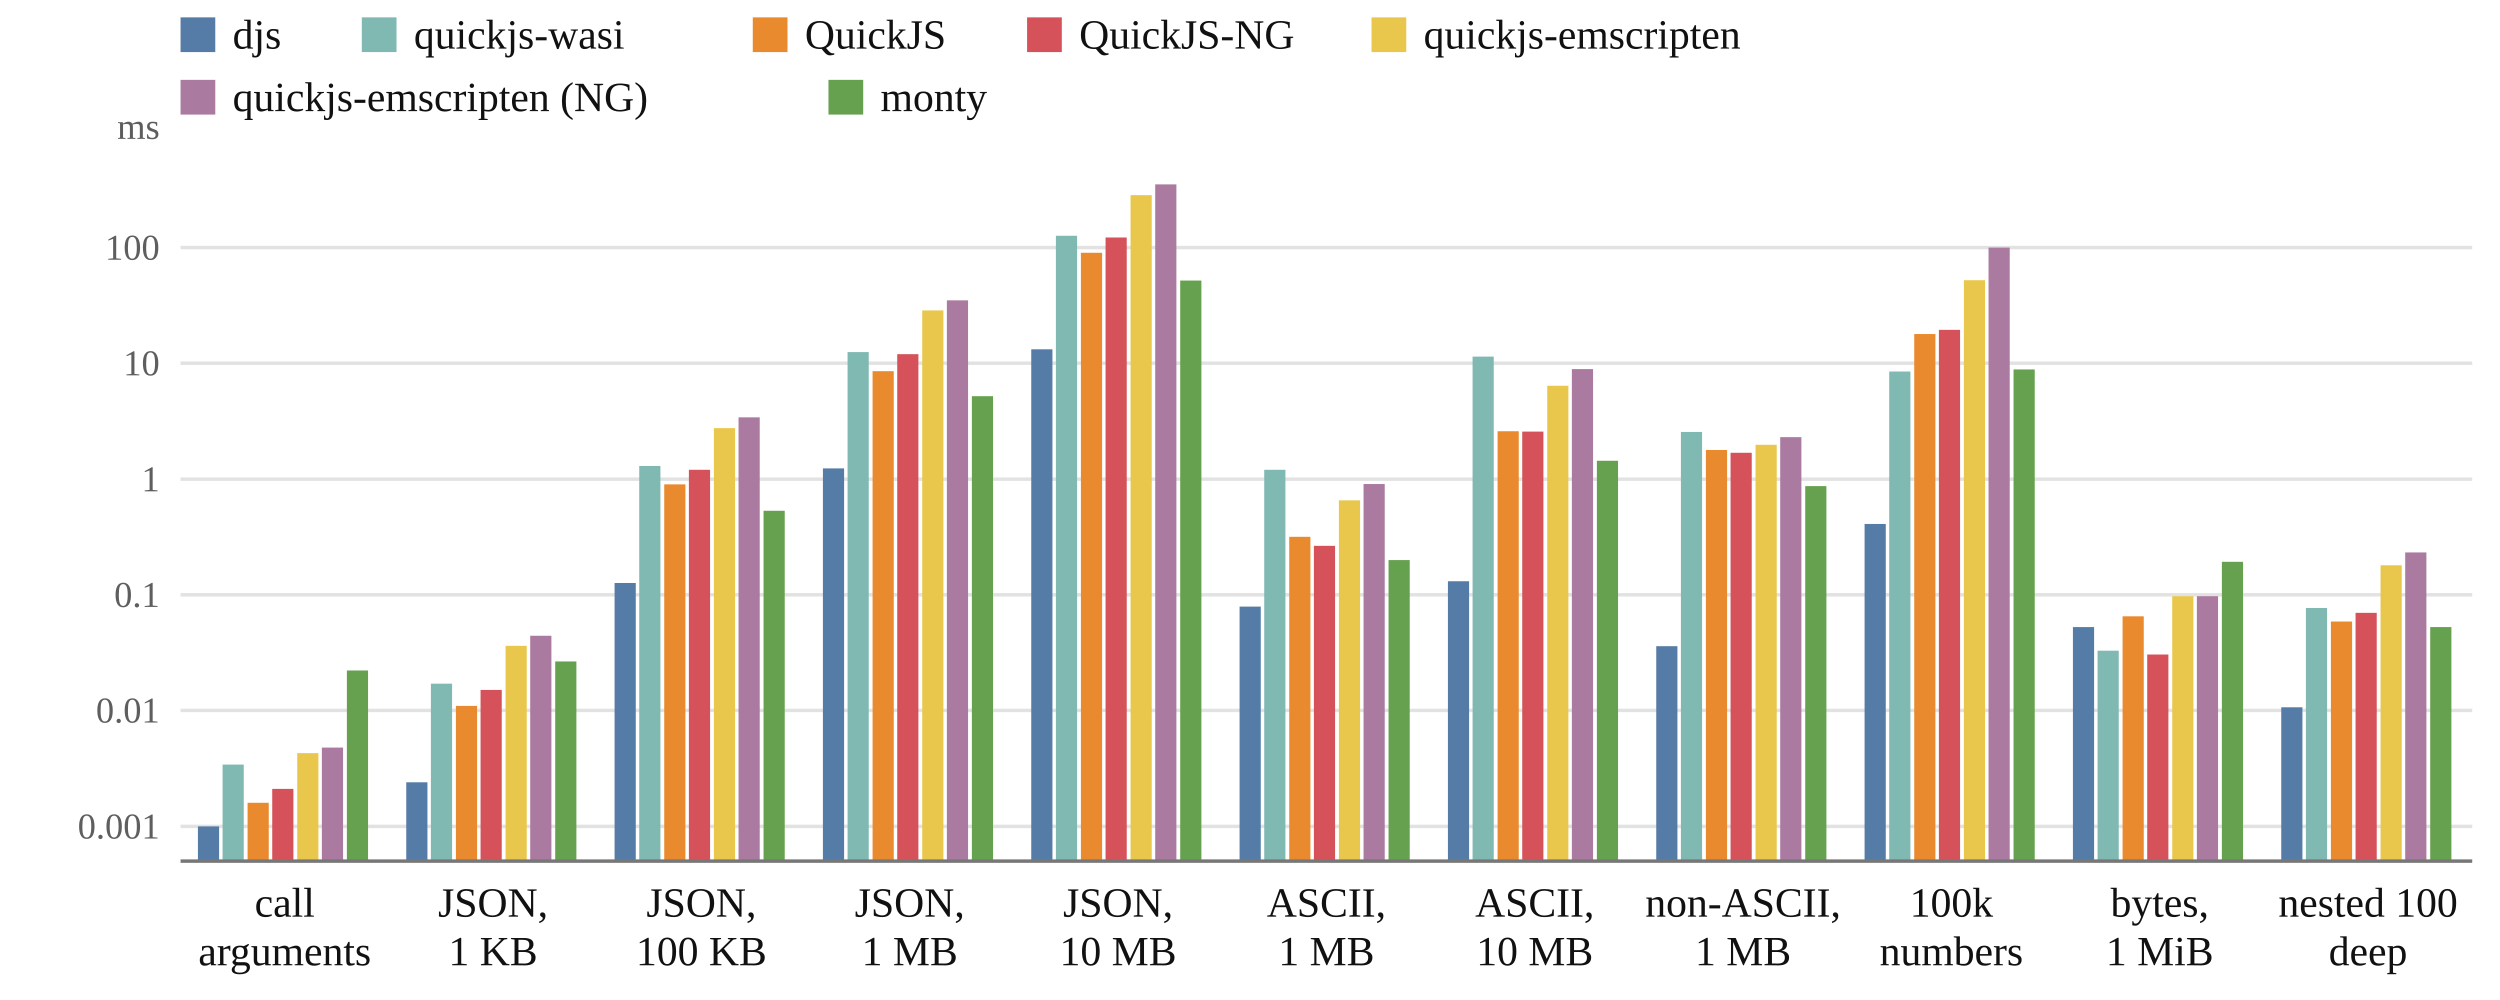
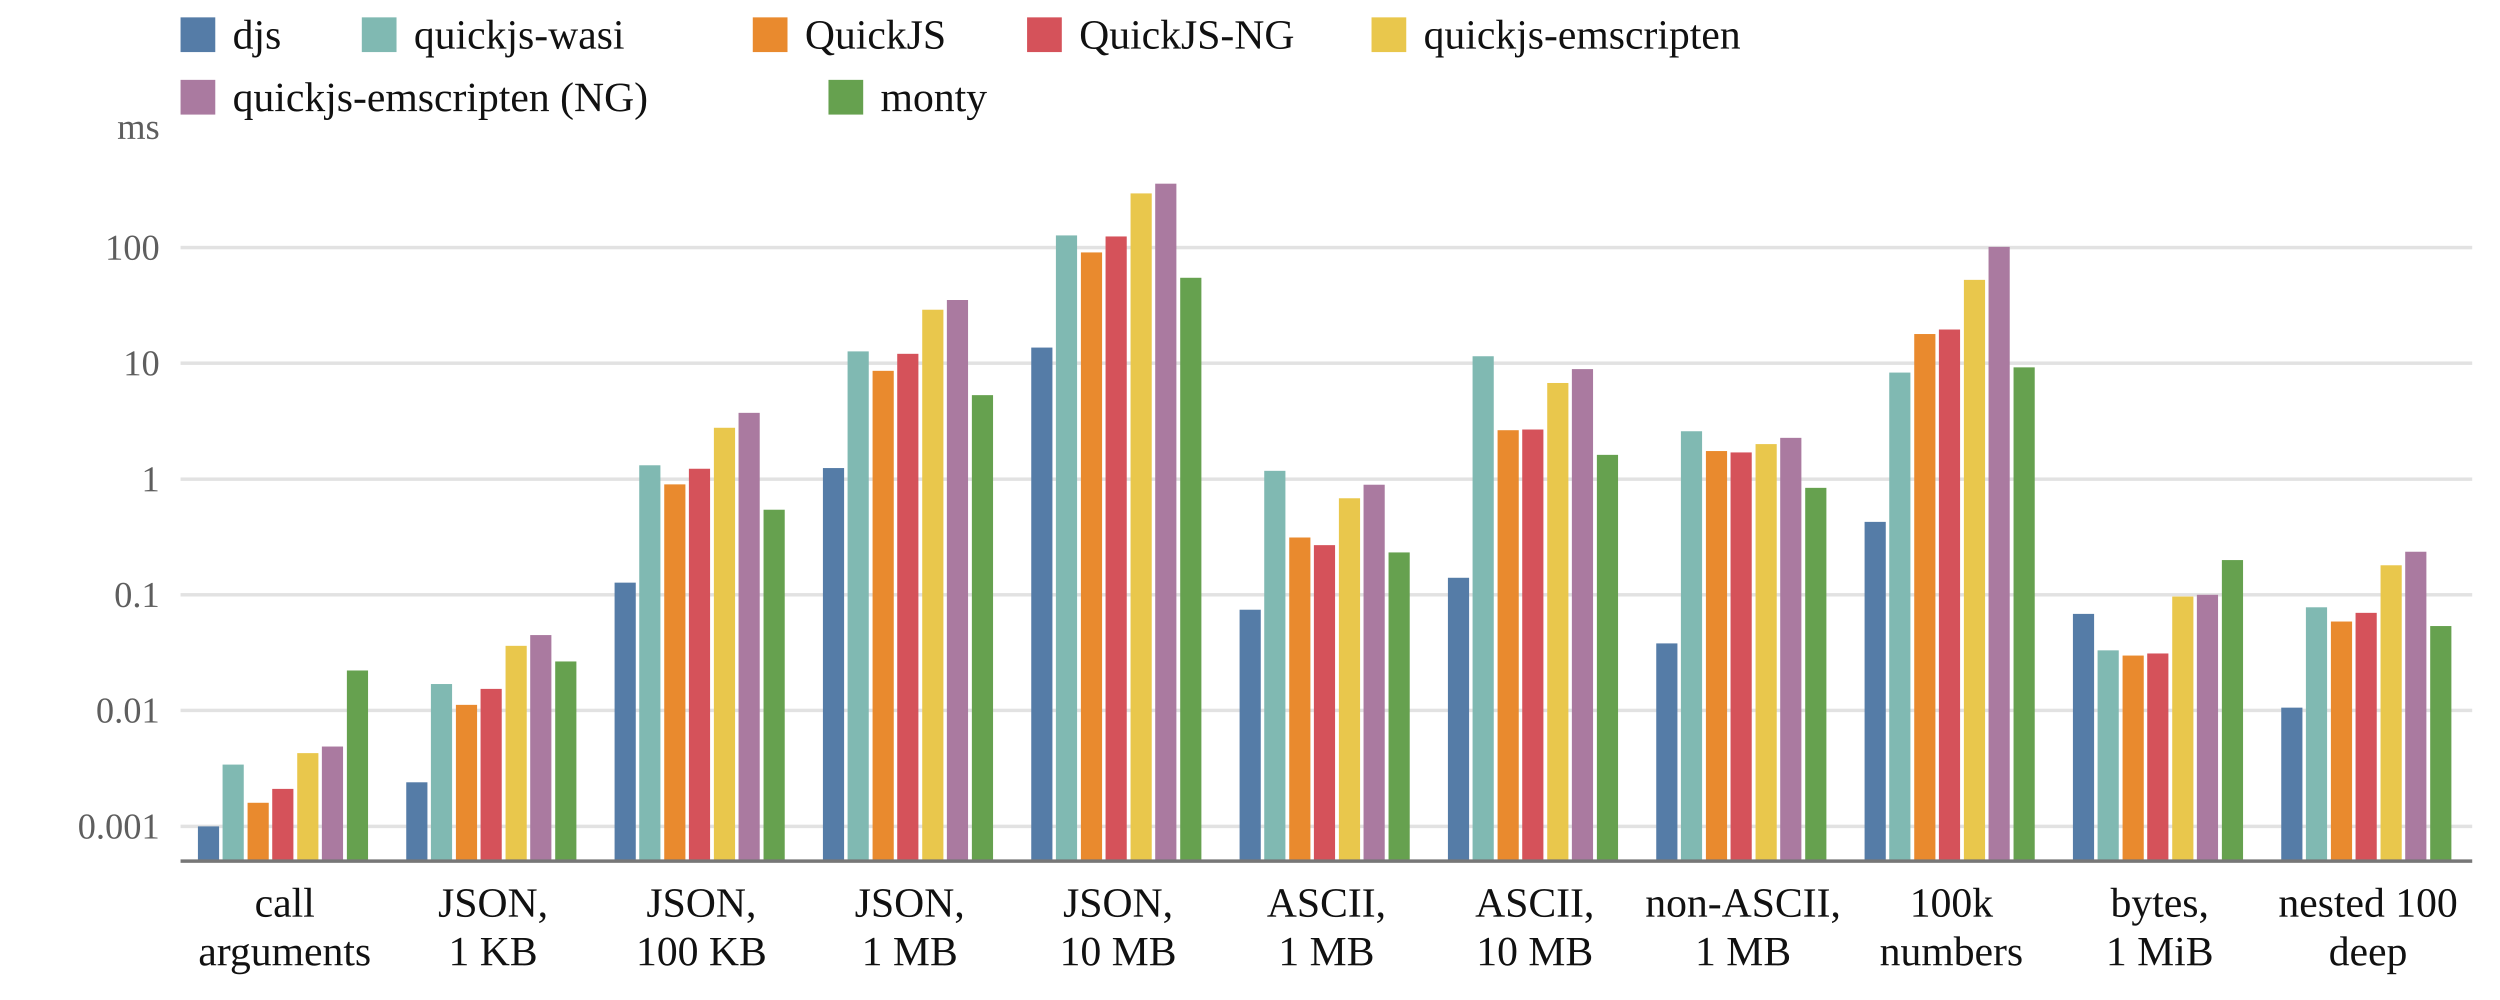
<svg xmlns="http://www.w3.org/2000/svg" class="dg-chart-bridge-out" viewBox="0 0 720 288" width="720" height="288" role="img" aria-labelledby="chart-bridge-out-t chart-bridge-out-d">
  <style>
  .dg-chart-bridge-out text { font-family: var(--semantic-font-family-ui, "Mallos Serif", Georgia, serif); font-size: 12px; fill: var(--semantic-color-text-primary, #111111); }
  .dg-chart-bridge-out .mono { font-family: var(--semantic-font-family-code, "Commit Mono", ui-monospace, Menlo, monospace); font-size: 11px; }
  .dg-chart-bridge-out .small { font-size: 10.5px; fill: var(--semantic-color-text-secondary, #5e5e5e); }
  .dg-chart-bridge-out .label { font-weight: 600; }
  .dg-chart-bridge-out .title { font-weight: 600; font-size: 13px; }
  .dg-chart-bridge-out .box, .dg-chart-bridge-out .host { fill: var(--semantic-color-background-surface, #f1f1f1); stroke: var(--semantic-color-border-primary, #777777); }
  .dg-chart-bridge-out .hdr, .dg-chart-bridge-out .engine { fill: var(--semantic-color-background-fill-secondary-information, #dbe4ea); stroke: var(--semantic-color-border-information, #3380a4); }
  .dg-chart-bridge-out .traced, .dg-chart-bridge-out .arena { fill: var(--semantic-color-background-fill-secondary-warning, #f3e0be); stroke: var(--semantic-color-border-warning, #996f00); }
  .dg-chart-bridge-out .tag { fill: var(--semantic-color-background-fill-secondary-positive, #dae6df); stroke: var(--semantic-color-border-positive, #378960); }
  .dg-chart-bridge-out .cell { fill: var(--semantic-color-background-canvas, #f8f8f8); stroke: var(--semantic-color-border-warning, #996f00); }
  .dg-chart-bridge-out .pad { fill: url(#chart-bridge-out-hatch); stroke: var(--semantic-color-border-secondary, #e2e2e2); }
  .dg-chart-bridge-out .tail { fill: var(--semantic-color-background-surface, #f1f1f1); stroke: var(--semantic-color-border-primary, #777777); stroke-dasharray: 4 3; }
  .dg-chart-bridge-out .zero { fill: var(--semantic-color-background-canvas, #f8f8f8); stroke: var(--semantic-color-border-primary, #777777); stroke-dasharray: 4 3; }
  .dg-chart-bridge-out .dead { fill: var(--semantic-color-background-surface, #f1f1f1); stroke: var(--semantic-color-border-secondary, #e2e2e2); stroke-dasharray: 3 2; }
  .dg-chart-bridge-out .opt { stroke-dasharray: 3 2; }
  .dg-chart-bridge-out .rule { stroke: var(--semantic-color-text-secondary, #5e5e5e); stroke-width: 1.2; }
  .dg-chart-bridge-out .dash { stroke: var(--semantic-color-text-secondary, #5e5e5e); stroke-width: 1.2; stroke-dasharray: 4 3; }
  .dg-chart-bridge-out .arrow { stroke: var(--semantic-color-text-secondary, #5e5e5e); fill: none; stroke-width: 1.3; marker-end: url(#chart-bridge-out-a); }
  .dg-chart-bridge-out .faint { stroke: var(--semantic-color-border-primary, #777777); fill: none; stroke-width: 1.1; stroke-dasharray: 4 3; marker-end: url(#chart-bridge-out-a); }
  .dg-chart-bridge-out .head { fill: var(--semantic-color-text-secondary, #5e5e5e); }
  .dg-chart-bridge-out .hatch { stroke: var(--semantic-color-border-secondary, #e2e2e2); }
  .dg-chart-bridge-out .grid { stroke: var(--semantic-color-border-secondary, #e2e2e2); stroke-width: 1; }
  .dg-chart-bridge-out .axis { stroke: var(--semantic-color-border-primary, #777777); stroke-width: 1; }
  .dg-chart-bridge-out .parity { stroke: var(--semantic-color-text-secondary, #5e5e5e); stroke-width: 1.2; stroke-dasharray: 4 3; }
  .dg-chart-bridge-out .faster { fill: var(--semantic-color-background-fill-primary-positive, #2e6c4c); }
  .dg-chart-bridge-out .slower { fill: var(--semantic-color-background-fill-primary-negative, #a42c2d); }
  .dg-chart-bridge-out .s0 { fill: var(--semantic-color-background-fill-data-viz-100, #557ca7); }
  .dg-chart-bridge-out .s1 { fill: var(--semantic-color-background-fill-data-viz-200, #e98a2e); }
  .dg-chart-bridge-out .s2 { fill: var(--semantic-color-background-fill-data-viz-300, #d5525a); }
  .dg-chart-bridge-out .s3 { fill: var(--semantic-color-background-fill-data-viz-400, #80b9b2); }
  .dg-chart-bridge-out .s4 { fill: var(--semantic-color-background-fill-data-viz-500, #66a14f); }
  .dg-chart-bridge-out .s5 { fill: var(--semantic-color-background-fill-data-viz-600, #e9c74c); }
  .dg-chart-bridge-out .s6 { fill: var(--semantic-color-background-fill-data-viz-700, #aa7aa0); }
  .dg-chart-bridge-out .s7 { fill: var(--semantic-color-background-fill-data-viz-800, #f79ba8); }
  .dg-chart-bridge-out .s8 { fill: var(--semantic-color-background-fill-data-viz-900, #98745e); }
  .dg-chart-bridge-out .s9 { fill: var(--semantic-color-background-fill-data-viz-1000, #b9b0ab); }
  @media (prefers-color-scheme: dark) {
    .dg-chart-bridge-out text { fill: var(--semantic-color-text-primary, #f6f6f6); }
    .dg-chart-bridge-out .small { fill: var(--semantic-color-text-secondary, #ababab); }
    .dg-chart-bridge-out .box, .dg-chart-bridge-out .host { fill: var(--semantic-color-background-surface, #2e2e2e); stroke: var(--semantic-color-border-primary, #919191); }
    .dg-chart-bridge-out .hdr, .dg-chart-bridge-out .engine { fill: var(--semantic-color-background-fill-secondary-information, #1e313b); stroke: var(--semantic-color-border-information, #4c9bc1); }
    .dg-chart-bridge-out .traced, .dg-chart-bridge-out .arena { fill: var(--semantic-color-background-fill-secondary-warning, #3b2b0c); stroke: var(--semantic-color-border-warning, #b8880c); }
    .dg-chart-bridge-out .tag { fill: var(--semantic-color-background-fill-secondary-positive, #1f3328); stroke: var(--semantic-color-border-positive, #4da578); }
    .dg-chart-bridge-out .cell { fill: var(--semantic-color-background-canvas, #161616); stroke: var(--semantic-color-border-warning, #b8880c); }
    .dg-chart-bridge-out .pad { stroke: var(--semantic-color-border-secondary, #464646); }
    .dg-chart-bridge-out .tail { fill: var(--semantic-color-background-surface, #2e2e2e); stroke: var(--semantic-color-border-primary, #919191); }
    .dg-chart-bridge-out .zero { fill: var(--semantic-color-background-canvas, #161616); stroke: var(--semantic-color-border-primary, #919191); }
    .dg-chart-bridge-out .dead { fill: var(--semantic-color-background-surface, #2e2e2e); stroke: var(--semantic-color-border-secondary, #464646); }
    .dg-chart-bridge-out .rule { stroke: var(--semantic-color-text-secondary, #ababab); }
    .dg-chart-bridge-out .dash { stroke: var(--semantic-color-text-secondary, #ababab); }
    .dg-chart-bridge-out .arrow { stroke: var(--semantic-color-text-secondary, #ababab); }
    .dg-chart-bridge-out .faint { stroke: var(--semantic-color-border-primary, #919191); }
    .dg-chart-bridge-out .head { fill: var(--semantic-color-text-secondary, #ababab); }
    .dg-chart-bridge-out .hatch { stroke: var(--semantic-color-border-secondary, #464646); }
    .dg-chart-bridge-out .grid { stroke: var(--semantic-color-border-secondary, #464646); }
    .dg-chart-bridge-out .axis { stroke: var(--semantic-color-border-primary, #919191); }
    .dg-chart-bridge-out .parity { stroke: var(--semantic-color-text-secondary, #ababab); }
    .dg-chart-bridge-out .faster { fill: var(--semantic-color-background-fill-primary-positive, #4da578); }
    .dg-chart-bridge-out .slower { fill: var(--semantic-color-background-fill-primary-negative, #ea5a56); }
    .dg-chart-bridge-out .s0 { fill: var(--semantic-color-background-fill-data-viz-100, #557ca7); }
    .dg-chart-bridge-out .s1 { fill: var(--semantic-color-background-fill-data-viz-200, #e98a2e); }
    .dg-chart-bridge-out .s2 { fill: var(--semantic-color-background-fill-data-viz-300, #d5525a); }
    .dg-chart-bridge-out .s3 { fill: var(--semantic-color-background-fill-data-viz-400, #80b9b2); }
    .dg-chart-bridge-out .s4 { fill: var(--semantic-color-background-fill-data-viz-500, #66a14f); }
    .dg-chart-bridge-out .s5 { fill: var(--semantic-color-background-fill-data-viz-600, #e9c74c); }
    .dg-chart-bridge-out .s6 { fill: var(--semantic-color-background-fill-data-viz-700, #aa7aa0); }
    .dg-chart-bridge-out .s7 { fill: var(--semantic-color-background-fill-data-viz-800, #f79ba8); }
    .dg-chart-bridge-out .s8 { fill: var(--semantic-color-background-fill-data-viz-900, #98745e); }
    .dg-chart-bridge-out .s9 { fill: var(--semantic-color-background-fill-data-viz-1000, #b9b0ab); }
  }
</style>
  <defs>
    <pattern id="chart-bridge-out-hatch" width="6" height="6" patternUnits="userSpaceOnUse" patternTransform="rotate(45)">
      <line x1="0" y1="0" x2="0" y2="6" class="hatch" />
    </pattern>
    <marker id="chart-bridge-out-a" viewBox="0 0 10 10" refX="9" refY="5" markerWidth="7" markerHeight="7" orient="auto-start-reverse">
      <path class="head" d="M0 0 L10 5 L0 10 z" />
    </marker>
  </defs>
  <rect class="s0" x="52.0" y="5.0" width="10.0" height="10.0" />
  <text class="" x="67.0" y="14.0" text-anchor="start">djs</text>
  <rect class="s3" x="104.2" y="5.0" width="10.0" height="10.0" />
  <text class="" x="119.2" y="14.0" text-anchor="start">quickjs-wasi</text>
  <rect class="s1" x="216.8" y="5.0" width="10.0" height="10.0" />
  <text class="" x="231.8" y="14.0" text-anchor="start">QuickJS</text>
  <rect class="s2" x="295.8" y="5.0" width="10.0" height="10.0" />
  <text class="" x="310.8" y="14.0" text-anchor="start">QuickJS-NG</text>
  <rect class="s5" x="395.0" y="5.0" width="10.0" height="10.0" />
  <text class="" x="410.0" y="14.0" text-anchor="start">quickjs-emscripten</text>
  <rect class="s6" x="52.0" y="23.0" width="10.0" height="10.0" />
  <text class="" x="67.0" y="32.0" text-anchor="start">quickjs-emscripten (NG)</text>
  <rect class="s4" x="238.6" y="23.0" width="10.0" height="10.0" />
  <text class="" x="253.6" y="32.0" text-anchor="start">monty</text>
  <line class="grid" x1="52.0" y1="238.0" x2="712.0" y2="238.0" />
  <text class="small" x="46.0" y="241.5" text-anchor="end">0.001</text>
  <line class="grid" x1="52.0" y1="204.6" x2="712.0" y2="204.6" />
  <text class="small" x="46.0" y="208.1" text-anchor="end">0.01</text>
  <line class="grid" x1="52.0" y1="171.3" x2="712.0" y2="171.3" />
  <text class="small" x="46.0" y="174.8" text-anchor="end">0.1</text>
  <line class="grid" x1="52.0" y1="138.0" x2="712.0" y2="138.0" />
  <text class="small" x="46.0" y="141.5" text-anchor="end">1</text>
  <line class="grid" x1="52.0" y1="104.6" x2="712.0" y2="104.6" />
  <text class="small" x="46.0" y="108.1" text-anchor="end">10</text>
  <line class="grid" x1="52.0" y1="71.3" x2="712.0" y2="71.3" />
  <text class="small" x="46.0" y="74.8" text-anchor="end">100</text>
  <text class="small" x="46.0" y="40.0" text-anchor="end">ms</text>
  <rect class="s0" x="57.0" y="238.0" width="6.1" height="10.0" />
  <rect class="s3" x="64.1" y="220.2" width="6.1" height="27.8" />
  <rect class="s1" x="71.3" y="231.2" width="6.1" height="16.8" />
  <rect class="s2" x="78.4" y="227.2" width="6.1" height="20.8" />
  <rect class="s5" x="85.6" y="216.9" width="6.1" height="31.1" />
-   <rect class="s6" x="92.7" y="215.3" width="6.1" height="32.7" />
+   <rect class="s6" x="92.7" y="215.0" width="6.1" height="33.0" />
  <rect class="s4" x="99.9" y="193.1" width="6.1" height="54.9" />
  <text class="" x="82.0" y="264.0" text-anchor="middle">call</text>
  <text class="" x="82.0" y="278.0" text-anchor="middle">arguments</text>
  <rect class="s0" x="117.0" y="225.3" width="6.1" height="22.7" />
-   <rect class="s3" x="124.1" y="196.9" width="6.1" height="51.1" />
-   <rect class="s1" x="131.3" y="203.3" width="6.1" height="44.7" />
-   <rect class="s2" x="138.4" y="198.7" width="6.1" height="49.3" />
+   <rect class="s3" x="124.1" y="197.0" width="6.1" height="51.0" />
+   <rect class="s1" x="131.3" y="203.0" width="6.1" height="45.0" />
+   <rect class="s2" x="138.4" y="198.4" width="6.1" height="49.6" />
  <rect class="s5" x="145.6" y="186.0" width="6.1" height="62.0" />
-   <rect class="s6" x="152.7" y="183.1" width="6.1" height="64.9" />
+   <rect class="s6" x="152.7" y="182.9" width="6.1" height="65.1" />
  <rect class="s4" x="159.9" y="190.5" width="6.1" height="57.5" />
  <text class="" x="142.0" y="264.0" text-anchor="middle">JSON,</text>
  <text class="" x="142.0" y="278.0" text-anchor="middle">1 KB</text>
-   <rect class="s0" x="177.0" y="167.9" width="6.1" height="80.1" />
-   <rect class="s3" x="184.1" y="134.2" width="6.1" height="113.8" />
+   <rect class="s0" x="177.0" y="167.8" width="6.1" height="80.2" />
+   <rect class="s3" x="184.1" y="134.0" width="6.1" height="114.0" />
  <rect class="s1" x="191.3" y="139.5" width="6.1" height="108.5" />
-   <rect class="s2" x="198.4" y="135.3" width="6.1" height="112.7" />
-   <rect class="s5" x="205.6" y="123.3" width="6.1" height="124.7" />
-   <rect class="s6" x="212.7" y="120.2" width="6.1" height="127.8" />
-   <rect class="s4" x="219.9" y="147.1" width="6.1" height="100.9" />
+   <rect class="s2" x="198.4" y="135.0" width="6.1" height="113.0" />
+   <rect class="s5" x="205.6" y="123.2" width="6.1" height="124.8" />
+   <rect class="s6" x="212.7" y="118.9" width="6.1" height="129.1" />
+   <rect class="s4" x="219.9" y="146.8" width="6.1" height="101.2" />
  <text class="" x="202.0" y="264.0" text-anchor="middle">JSON,</text>
  <text class="" x="202.0" y="278.0" text-anchor="middle">100 KB</text>
-   <rect class="s0" x="237.0" y="134.9" width="6.1" height="113.1" />
-   <rect class="s3" x="244.1" y="101.4" width="6.1" height="146.6" />
-   <rect class="s1" x="251.3" y="106.9" width="6.1" height="141.1" />
-   <rect class="s2" x="258.4" y="102.0" width="6.1" height="146.0" />
-   <rect class="s5" x="265.6" y="89.4" width="6.1" height="158.6" />
-   <rect class="s6" x="272.7" y="86.5" width="6.1" height="161.5" />
-   <rect class="s4" x="279.9" y="114.1" width="6.1" height="133.9" />
+   <rect class="s0" x="237.0" y="134.8" width="6.1" height="113.2" />
+   <rect class="s3" x="244.1" y="101.2" width="6.1" height="146.8" />
+   <rect class="s1" x="251.3" y="106.8" width="6.1" height="141.2" />
+   <rect class="s2" x="258.4" y="101.9" width="6.1" height="146.1" />
+   <rect class="s5" x="265.6" y="89.2" width="6.1" height="158.8" />
+   <rect class="s6" x="272.7" y="86.4" width="6.1" height="161.6" />
+   <rect class="s4" x="279.9" y="113.8" width="6.1" height="134.2" />
  <text class="" x="262.0" y="264.0" text-anchor="middle">JSON,</text>
  <text class="" x="262.0" y="278.0" text-anchor="middle">1 MB</text>
-   <rect class="s0" x="297.0" y="100.6" width="6.1" height="147.4" />
-   <rect class="s3" x="304.1" y="67.9" width="6.1" height="180.1" />
-   <rect class="s1" x="311.3" y="72.8" width="6.1" height="175.2" />
-   <rect class="s2" x="318.4" y="68.4" width="6.1" height="179.6" />
-   <rect class="s5" x="325.6" y="56.2" width="6.1" height="191.8" />
-   <rect class="s6" x="332.7" y="53.1" width="6.1" height="194.9" />
-   <rect class="s4" x="339.9" y="80.8" width="6.1" height="167.2" />
+   <rect class="s0" x="297.0" y="100.1" width="6.1" height="147.9" />
+   <rect class="s3" x="304.1" y="67.8" width="6.1" height="180.2" />
+   <rect class="s1" x="311.3" y="72.7" width="6.1" height="175.3" />
+   <rect class="s2" x="318.4" y="68.1" width="6.1" height="179.9" />
+   <rect class="s5" x="325.6" y="55.7" width="6.1" height="192.3" />
+   <rect class="s6" x="332.7" y="52.9" width="6.1" height="195.1" />
+   <rect class="s4" x="339.9" y="80.0" width="6.1" height="168.0" />
  <text class="" x="322.0" y="264.0" text-anchor="middle">JSON,</text>
  <text class="" x="322.0" y="278.0" text-anchor="middle">10 MB</text>
-   <rect class="s0" x="357.0" y="174.7" width="6.1" height="73.3" />
-   <rect class="s3" x="364.1" y="135.3" width="6.1" height="112.7" />
-   <rect class="s1" x="371.3" y="154.6" width="6.1" height="93.4" />
-   <rect class="s2" x="378.4" y="157.2" width="6.1" height="90.8" />
-   <rect class="s5" x="385.6" y="144.1" width="6.1" height="103.9" />
-   <rect class="s6" x="392.7" y="139.4" width="6.1" height="108.6" />
-   <rect class="s4" x="399.9" y="161.3" width="6.1" height="86.7" />
+   <rect class="s0" x="357.0" y="175.6" width="6.1" height="72.4" />
+   <rect class="s3" x="364.1" y="135.6" width="6.1" height="112.4" />
+   <rect class="s1" x="371.3" y="154.8" width="6.1" height="93.2" />
+   <rect class="s2" x="378.4" y="157.0" width="6.1" height="91.0" />
+   <rect class="s5" x="385.6" y="143.5" width="6.1" height="104.5" />
+   <rect class="s6" x="392.7" y="139.6" width="6.1" height="108.4" />
+   <rect class="s4" x="399.9" y="159.1" width="6.1" height="88.9" />
  <text class="" x="382.0" y="264.0" text-anchor="middle">ASCII,</text>
  <text class="" x="382.0" y="278.0" text-anchor="middle">1 MB</text>
-   <rect class="s0" x="417.0" y="167.4" width="6.1" height="80.6" />
-   <rect class="s3" x="424.1" y="102.7" width="6.1" height="145.3" />
-   <rect class="s1" x="431.3" y="124.2" width="6.1" height="123.8" />
-   <rect class="s2" x="438.4" y="124.3" width="6.1" height="123.7" />
-   <rect class="s5" x="445.6" y="111.1" width="6.1" height="136.9" />
+   <rect class="s0" x="417.0" y="166.4" width="6.1" height="81.6" />
+   <rect class="s3" x="424.1" y="102.6" width="6.1" height="145.4" />
+   <rect class="s1" x="431.3" y="123.9" width="6.1" height="124.1" />
+   <rect class="s2" x="438.4" y="123.7" width="6.1" height="124.3" />
+   <rect class="s5" x="445.6" y="110.3" width="6.1" height="137.7" />
  <rect class="s6" x="452.7" y="106.3" width="6.1" height="141.7" />
-   <rect class="s4" x="459.9" y="132.7" width="6.1" height="115.3" />
+   <rect class="s4" x="459.9" y="131.0" width="6.1" height="117.0" />
  <text class="" x="442.0" y="264.0" text-anchor="middle">ASCII,</text>
  <text class="" x="442.0" y="278.0" text-anchor="middle">10 MB</text>
-   <rect class="s0" x="477.0" y="186.1" width="6.1" height="61.9" />
-   <rect class="s3" x="484.1" y="124.4" width="6.1" height="123.6" />
-   <rect class="s1" x="491.3" y="129.6" width="6.1" height="118.4" />
-   <rect class="s2" x="498.4" y="130.4" width="6.1" height="117.6" />
-   <rect class="s5" x="505.6" y="128.1" width="6.1" height="119.9" />
-   <rect class="s6" x="512.7" y="125.9" width="6.1" height="122.1" />
-   <rect class="s4" x="519.9" y="140.0" width="6.1" height="108.0" />
+   <rect class="s0" x="477.0" y="185.3" width="6.1" height="62.7" />
+   <rect class="s3" x="484.1" y="124.2" width="6.1" height="123.8" />
+   <rect class="s1" x="491.3" y="129.9" width="6.1" height="118.1" />
+   <rect class="s2" x="498.4" y="130.3" width="6.1" height="117.7" />
+   <rect class="s5" x="505.6" y="127.9" width="6.1" height="120.1" />
+   <rect class="s6" x="512.7" y="126.1" width="6.1" height="121.9" />
+   <rect class="s4" x="519.9" y="140.5" width="6.1" height="107.5" />
  <text class="" x="502.0" y="264.0" text-anchor="middle">non-ASCII,</text>
  <text class="" x="502.0" y="278.0" text-anchor="middle">1 MB</text>
-   <rect class="s0" x="537.0" y="150.9" width="6.1" height="97.1" />
-   <rect class="s3" x="544.1" y="107.0" width="6.1" height="141.0" />
+   <rect class="s0" x="537.0" y="150.3" width="6.1" height="97.7" />
+   <rect class="s3" x="544.1" y="107.3" width="6.1" height="140.7" />
  <rect class="s1" x="551.3" y="96.2" width="6.1" height="151.8" />
-   <rect class="s2" x="558.4" y="95.0" width="6.1" height="153.0" />
-   <rect class="s5" x="565.6" y="80.7" width="6.1" height="167.3" />
-   <rect class="s6" x="572.7" y="71.3" width="6.1" height="176.7" />
-   <rect class="s4" x="579.9" y="106.4" width="6.1" height="141.6" />
+   <rect class="s2" x="558.4" y="94.9" width="6.1" height="153.1" />
+   <rect class="s5" x="565.6" y="80.6" width="6.1" height="167.4" />
+   <rect class="s6" x="572.7" y="71.1" width="6.1" height="176.9" />
+   <rect class="s4" x="579.9" y="105.8" width="6.1" height="142.2" />
  <text class="" x="562.0" y="264.0" text-anchor="middle">100k</text>
  <text class="" x="562.0" y="278.0" text-anchor="middle">numbers</text>
-   <rect class="s0" x="597.0" y="180.6" width="6.1" height="67.4" />
-   <rect class="s3" x="604.1" y="187.4" width="6.1" height="60.6" />
-   <rect class="s1" x="611.3" y="177.5" width="6.1" height="70.5" />
-   <rect class="s2" x="618.4" y="188.5" width="6.1" height="59.5" />
-   <rect class="s5" x="625.6" y="171.7" width="6.1" height="76.3" />
-   <rect class="s6" x="632.7" y="171.7" width="6.1" height="76.3" />
-   <rect class="s4" x="639.9" y="161.8" width="6.1" height="86.2" />
+   <rect class="s0" x="597.0" y="176.8" width="6.1" height="71.2" />
+   <rect class="s3" x="604.1" y="187.3" width="6.1" height="60.7" />
+   <rect class="s1" x="611.3" y="188.8" width="6.1" height="59.2" />
+   <rect class="s2" x="618.4" y="188.2" width="6.1" height="59.8" />
+   <rect class="s5" x="625.6" y="171.8" width="6.1" height="76.2" />
+   <rect class="s6" x="632.7" y="171.3" width="6.1" height="76.7" />
+   <rect class="s4" x="639.9" y="161.3" width="6.1" height="86.7" />
  <text class="" x="622.0" y="264.0" text-anchor="middle">bytes,</text>
  <text class="" x="622.0" y="278.0" text-anchor="middle">1 MiB</text>
-   <rect class="s0" x="657.0" y="203.7" width="6.1" height="44.3" />
-   <rect class="s3" x="664.1" y="175.1" width="6.1" height="72.9" />
+   <rect class="s0" x="657.0" y="203.8" width="6.1" height="44.2" />
+   <rect class="s3" x="664.1" y="174.9" width="6.1" height="73.1" />
  <rect class="s1" x="671.3" y="179.0" width="6.1" height="69.0" />
  <rect class="s2" x="678.4" y="176.5" width="6.1" height="71.5" />
  <rect class="s5" x="685.6" y="162.8" width="6.1" height="85.2" />
-   <rect class="s6" x="692.7" y="159.1" width="6.1" height="88.9" />
-   <rect class="s4" x="699.9" y="180.6" width="6.1" height="67.4" />
+   <rect class="s6" x="692.7" y="158.9" width="6.1" height="89.1" />
+   <rect class="s4" x="699.9" y="180.3" width="6.1" height="67.7" />
  <text class="" x="682.0" y="264.0" text-anchor="middle">nested 100</text>
  <text class="" x="682.0" y="278.0" text-anchor="middle">deep</text>
  <line class="axis" x1="52.0" y1="248.0" x2="712.0" y2="248.0" />
</svg>
